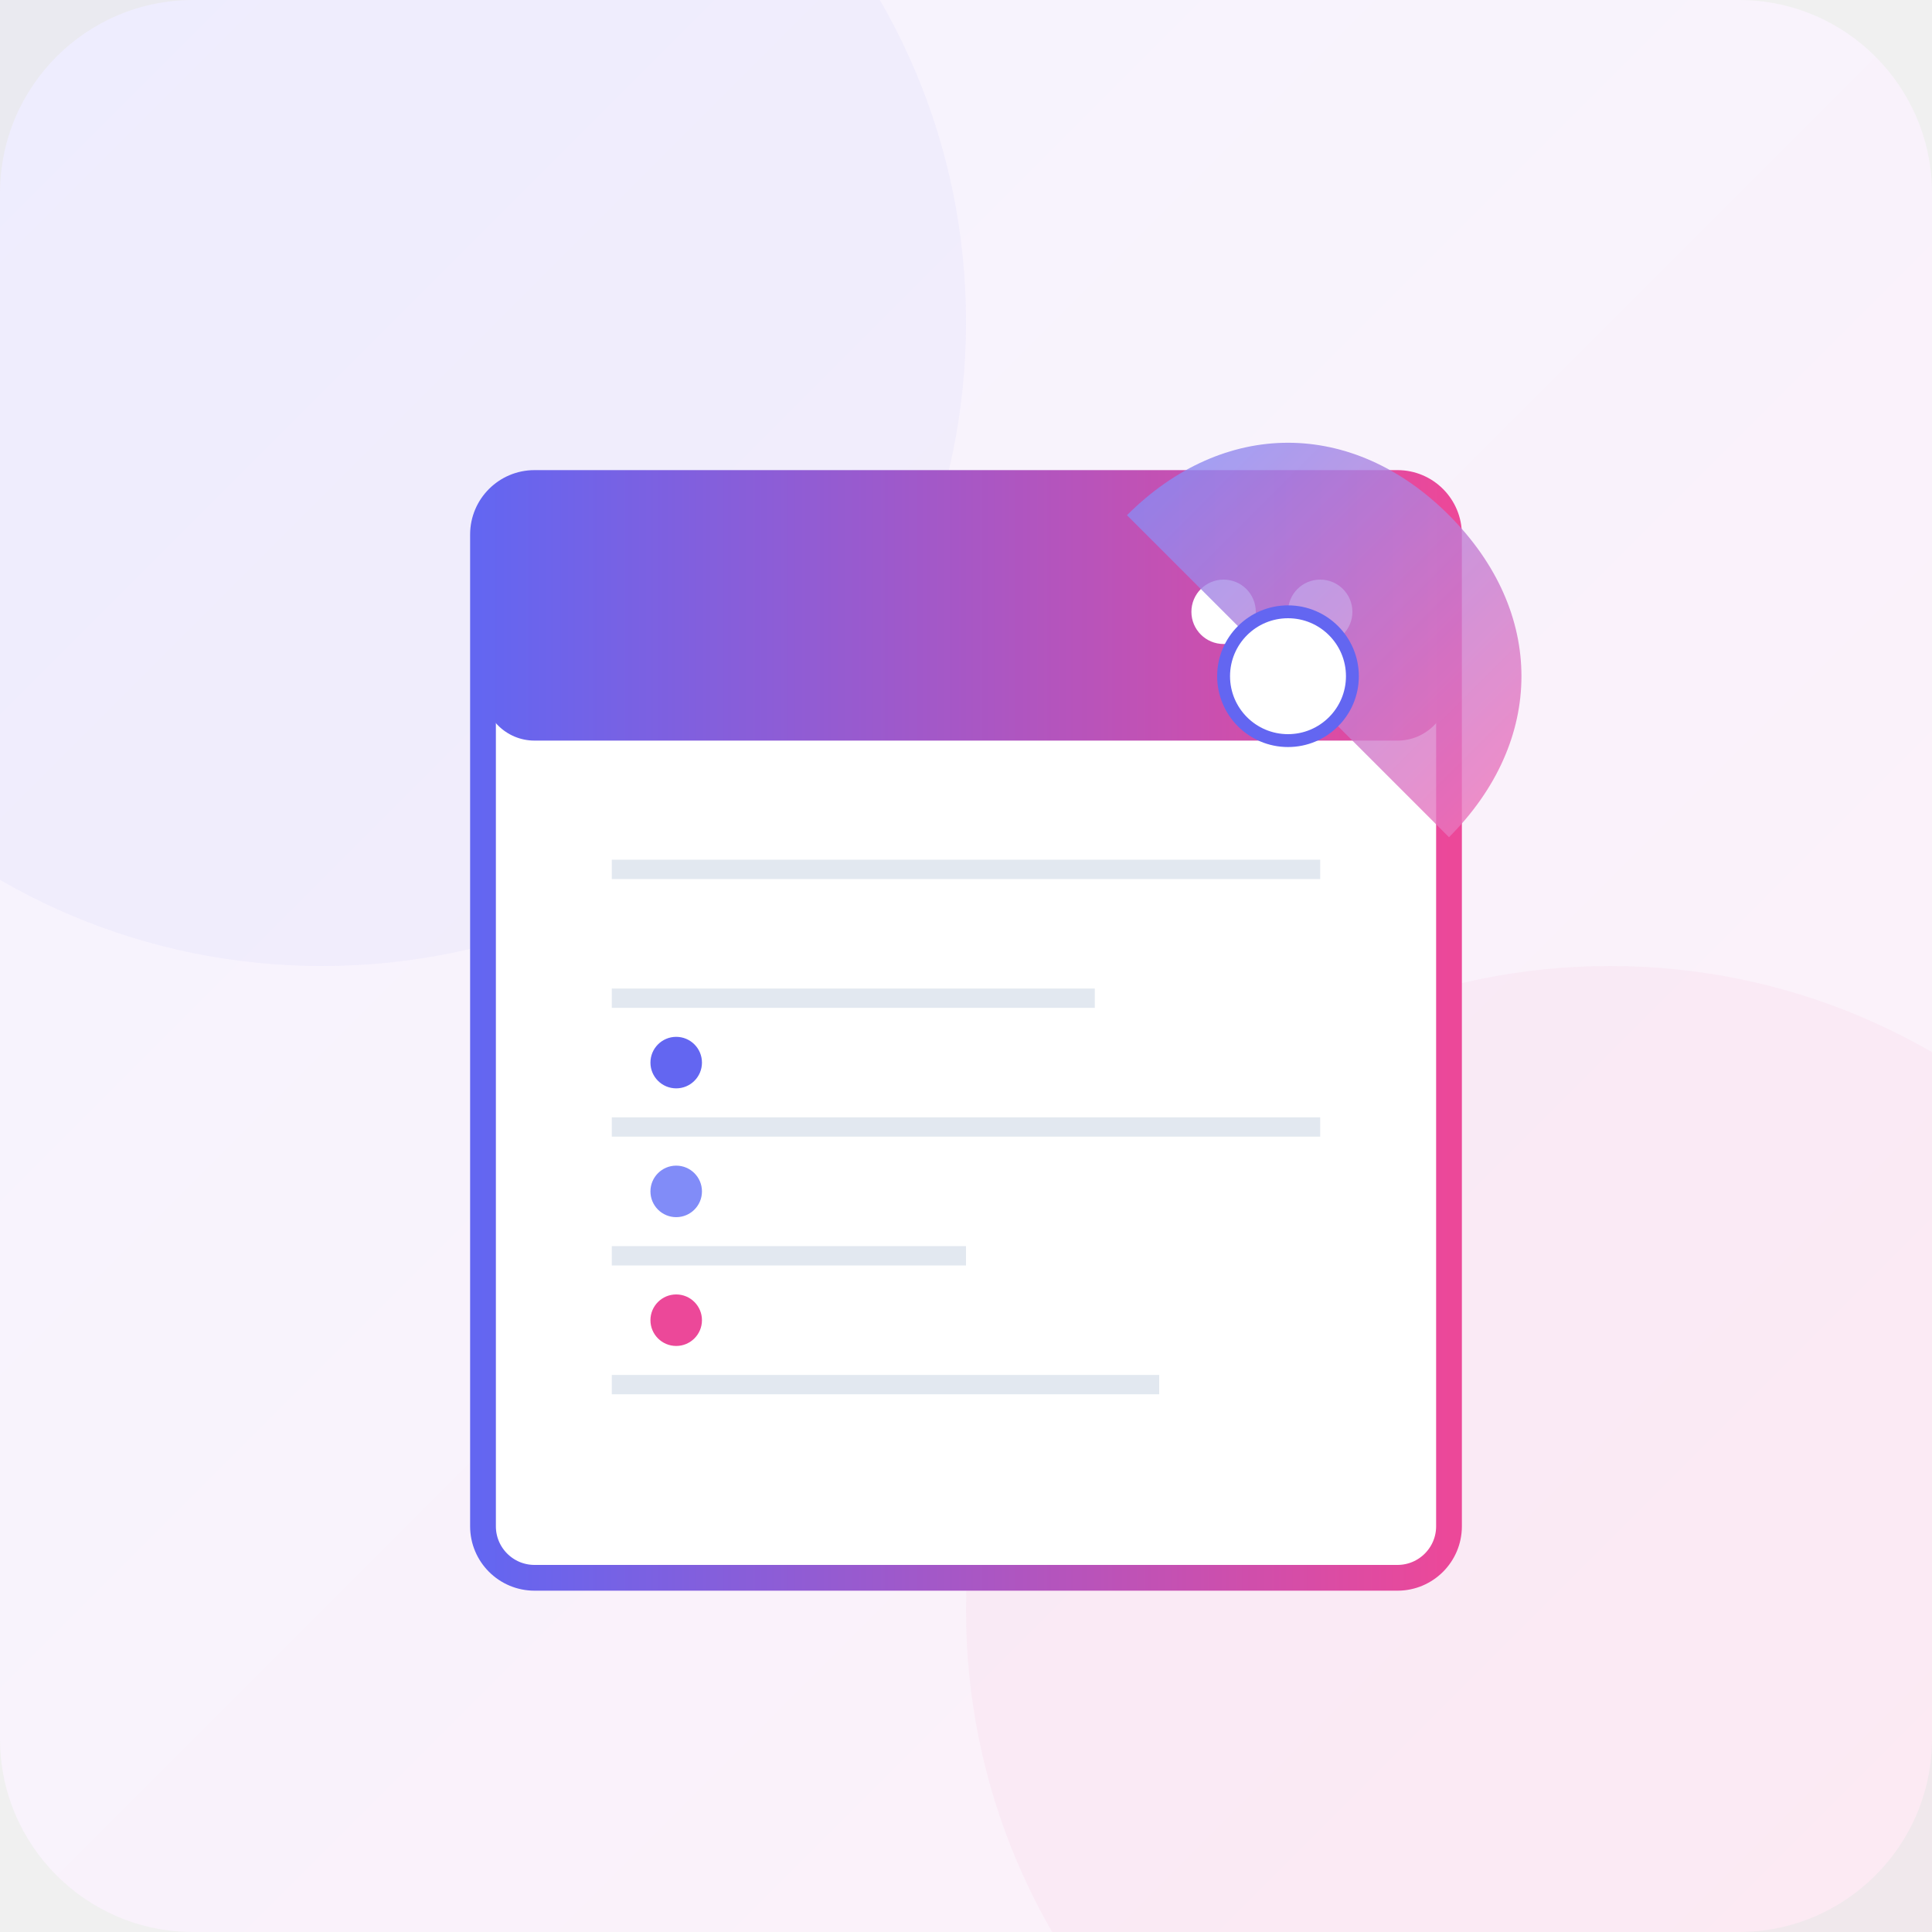
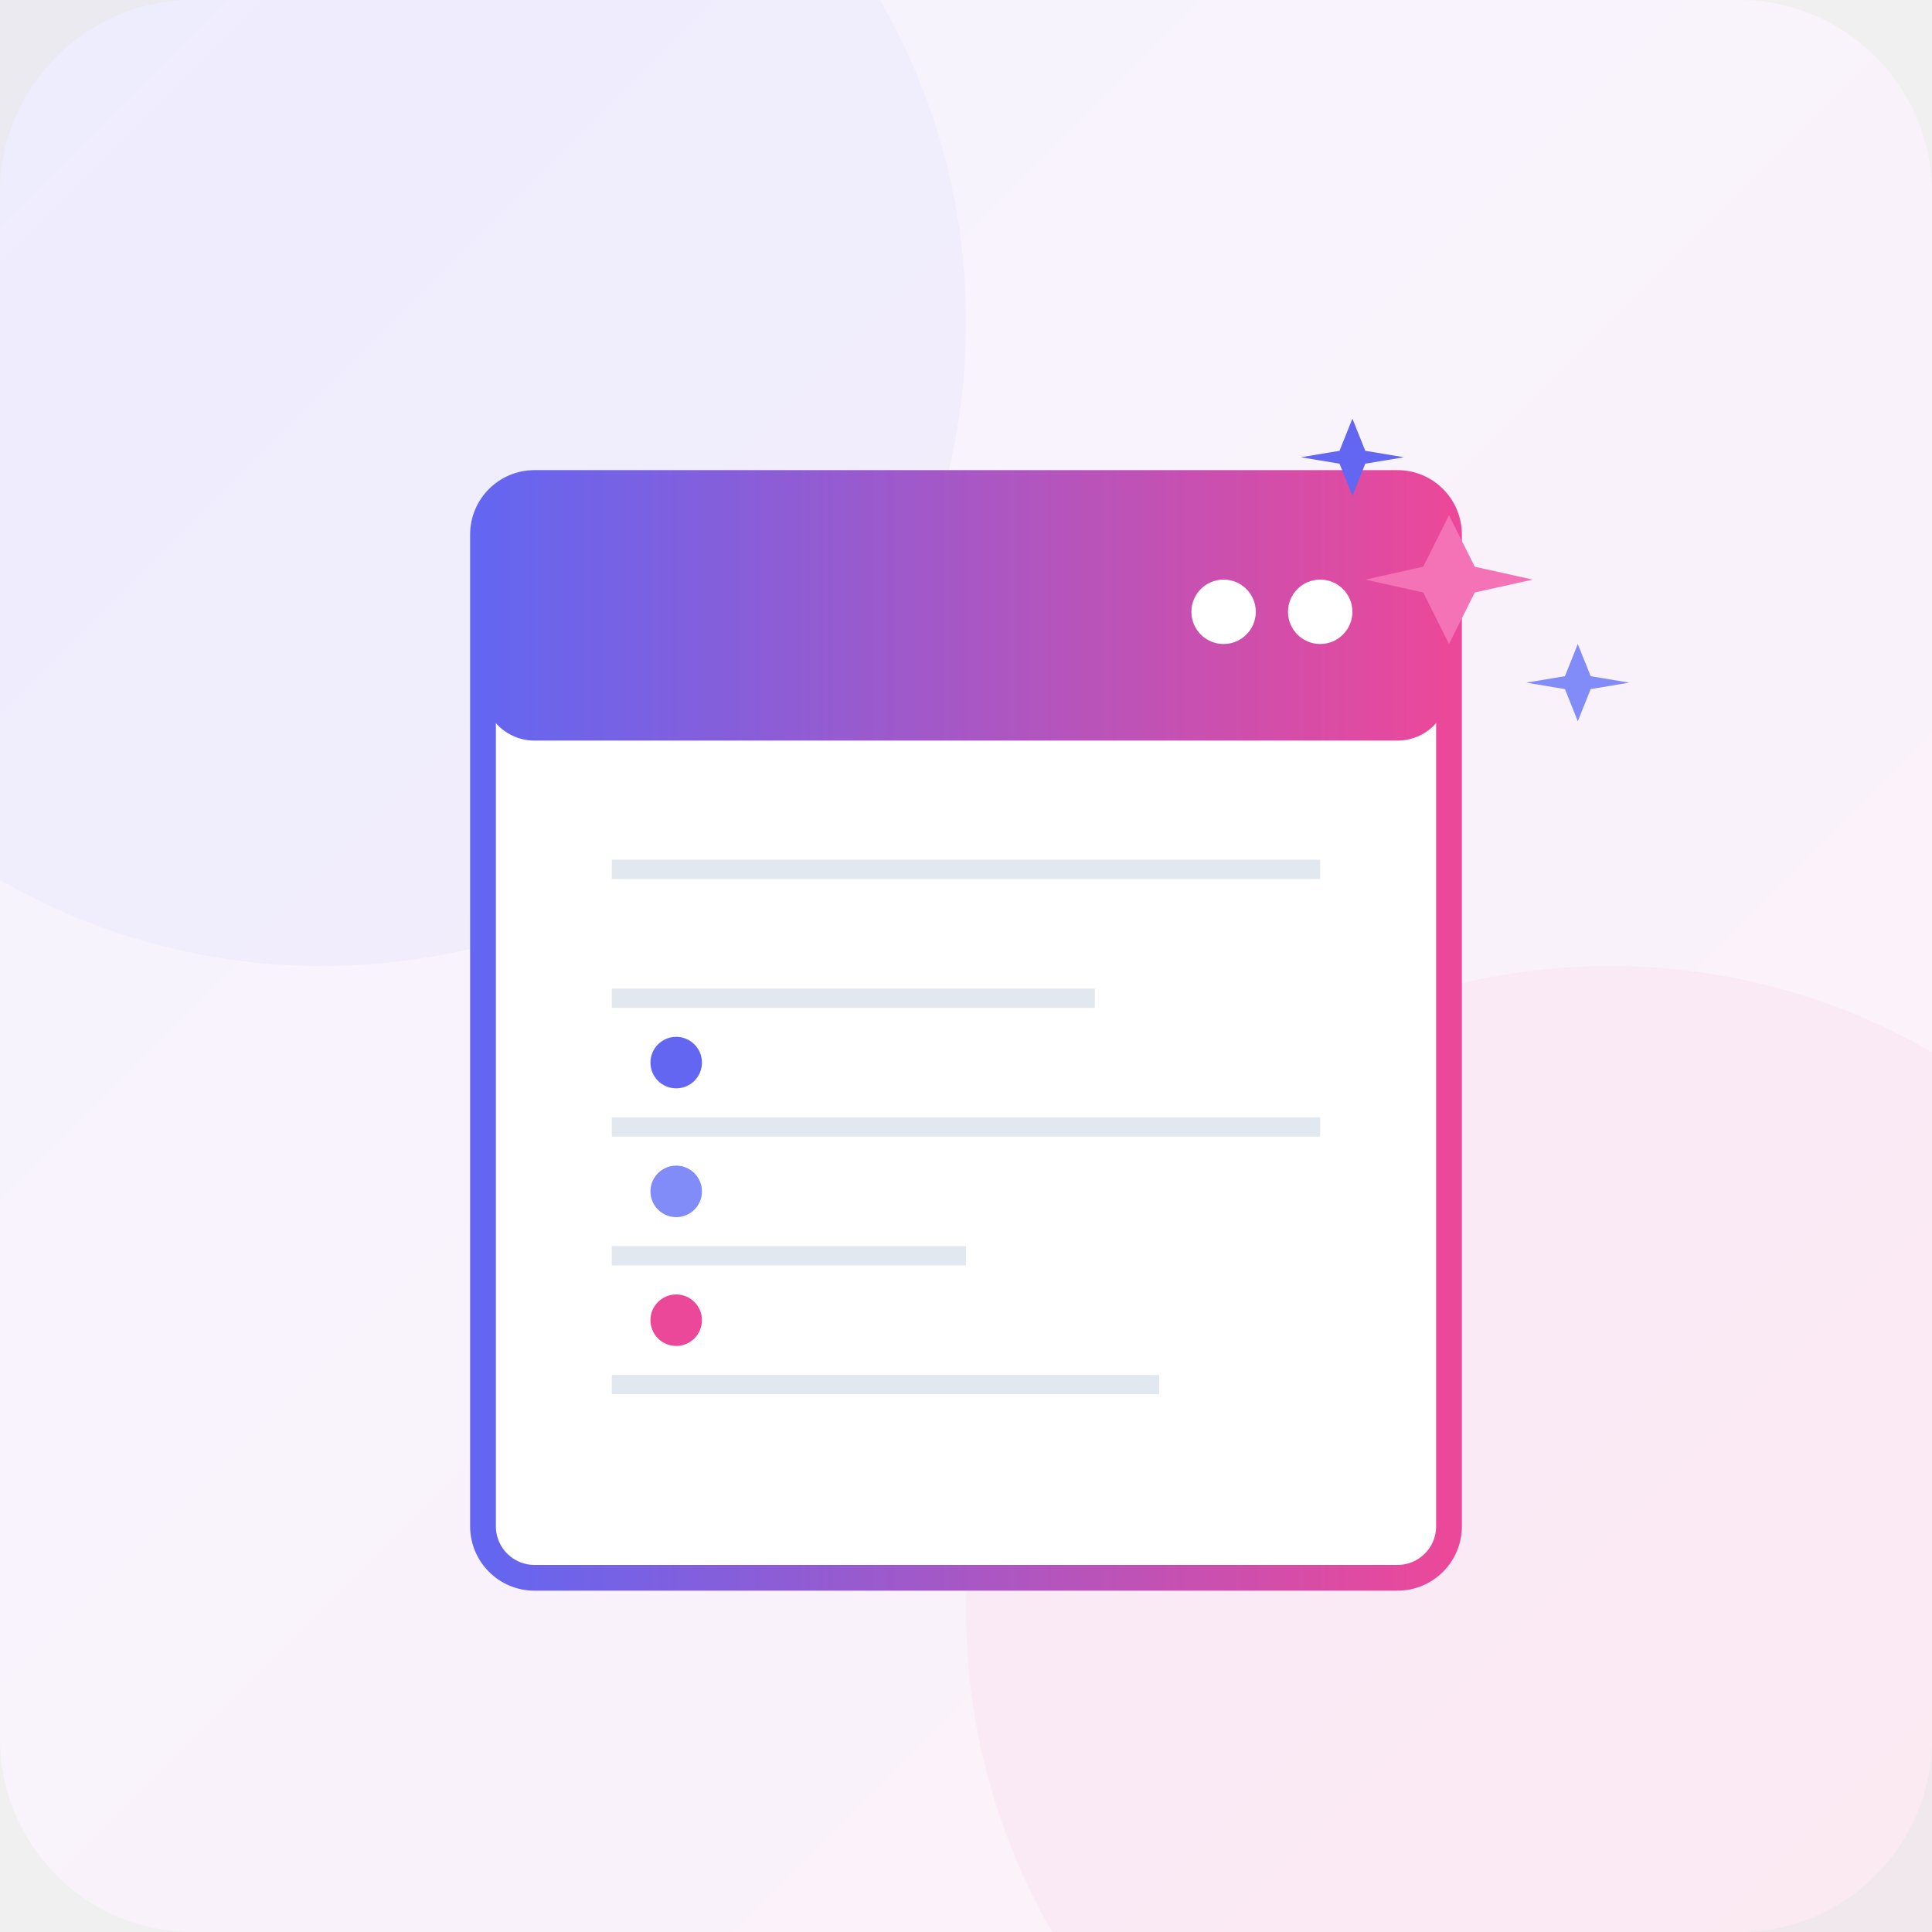
<svg xmlns="http://www.w3.org/2000/svg" viewBox="0 0 300 300" width="300" height="300">
  <defs>
    <linearGradient id="backgroundGradient" x1="0%" y1="0%" x2="100%" y2="100%">
      <stop offset="0%" style="stop-color:#f5f3ff" />
      <stop offset="100%" style="stop-color:#fdf2f8" />
    </linearGradient>
    <linearGradient id="headerGradient" x1="0%" y1="0%" x2="100%" y2="0%">
      <stop offset="0%" style="stop-color:#6366f1" />
      <stop offset="100%" style="stop-color:#ec4899" />
    </linearGradient>
    <linearGradient id="accentGradient" x1="0%" y1="0%" x2="100%" y2="100%">
      <stop offset="0%" style="stop-color:#818cf8" />
      <stop offset="100%" style="stop-color:#f472b6" />
    </linearGradient>
  </defs>
  <rect width="300" height="300" fill="url(#backgroundGradient)" rx="30" ry="30" />
  <circle cx="50" cy="50" r="100" fill="#6366f1" opacity="0.05" />
  <circle cx="250" cy="250" r="100" fill="#ec4899" opacity="0.05" />
  <rect x="75" y="75" width="150" height="170" rx="8" ry="8" fill="#ffffff" stroke="url(#headerGradient)" stroke-width="4" />
  <rect x="75" y="75" width="150" height="40" rx="8" ry="8" fill="url(#headerGradient)" />
  <circle cx="205" cy="95" r="5" fill="#ffffff" />
  <circle cx="190" cy="95" r="5" fill="#ffffff" />
  <line x1="95" y1="135" x2="205" y2="135" stroke="#e2e8f0" stroke-width="3" />
  <line x1="95" y1="155" x2="170" y2="155" stroke="#e2e8f0" stroke-width="3" />
  <line x1="95" y1="175" x2="205" y2="175" stroke="#e2e8f0" stroke-width="3" />
  <line x1="95" y1="195" x2="150" y2="195" stroke="#e2e8f0" stroke-width="3" />
  <line x1="95" y1="215" x2="180" y2="215" stroke="#e2e8f0" stroke-width="3" />
  <circle cx="105" cy="165" r="4" fill="#6366f1" />
  <circle cx="105" cy="185" r="4" fill="#818cf8" />
  <circle cx="105" cy="205" r="4" fill="#ec4899" />
-   <path d="M225,130 C240,115 240,95 225,80 C210,65 190,65 175,80 L200,105 Z" fill="url(#accentGradient)" opacity="0.8" />
-   <circle cx="200" cy="105" r="10" fill="#ffffff" stroke="#6366f1" stroke-width="2" />
+   <polygon points="225,80 229,88 238,90 229,92 225,100 221,92 212,90 221,88" fill="#f472b6" />
+   <polygon points="210,65 212,70 218,71 212,72 210,77 208,72 202,71 208,70" fill="#6366f1" />
+   <polygon points="245,100 247,105 253,106 247,107 245,112 243,107 237,106 243,105" fill="#818cf8" />
</svg>
